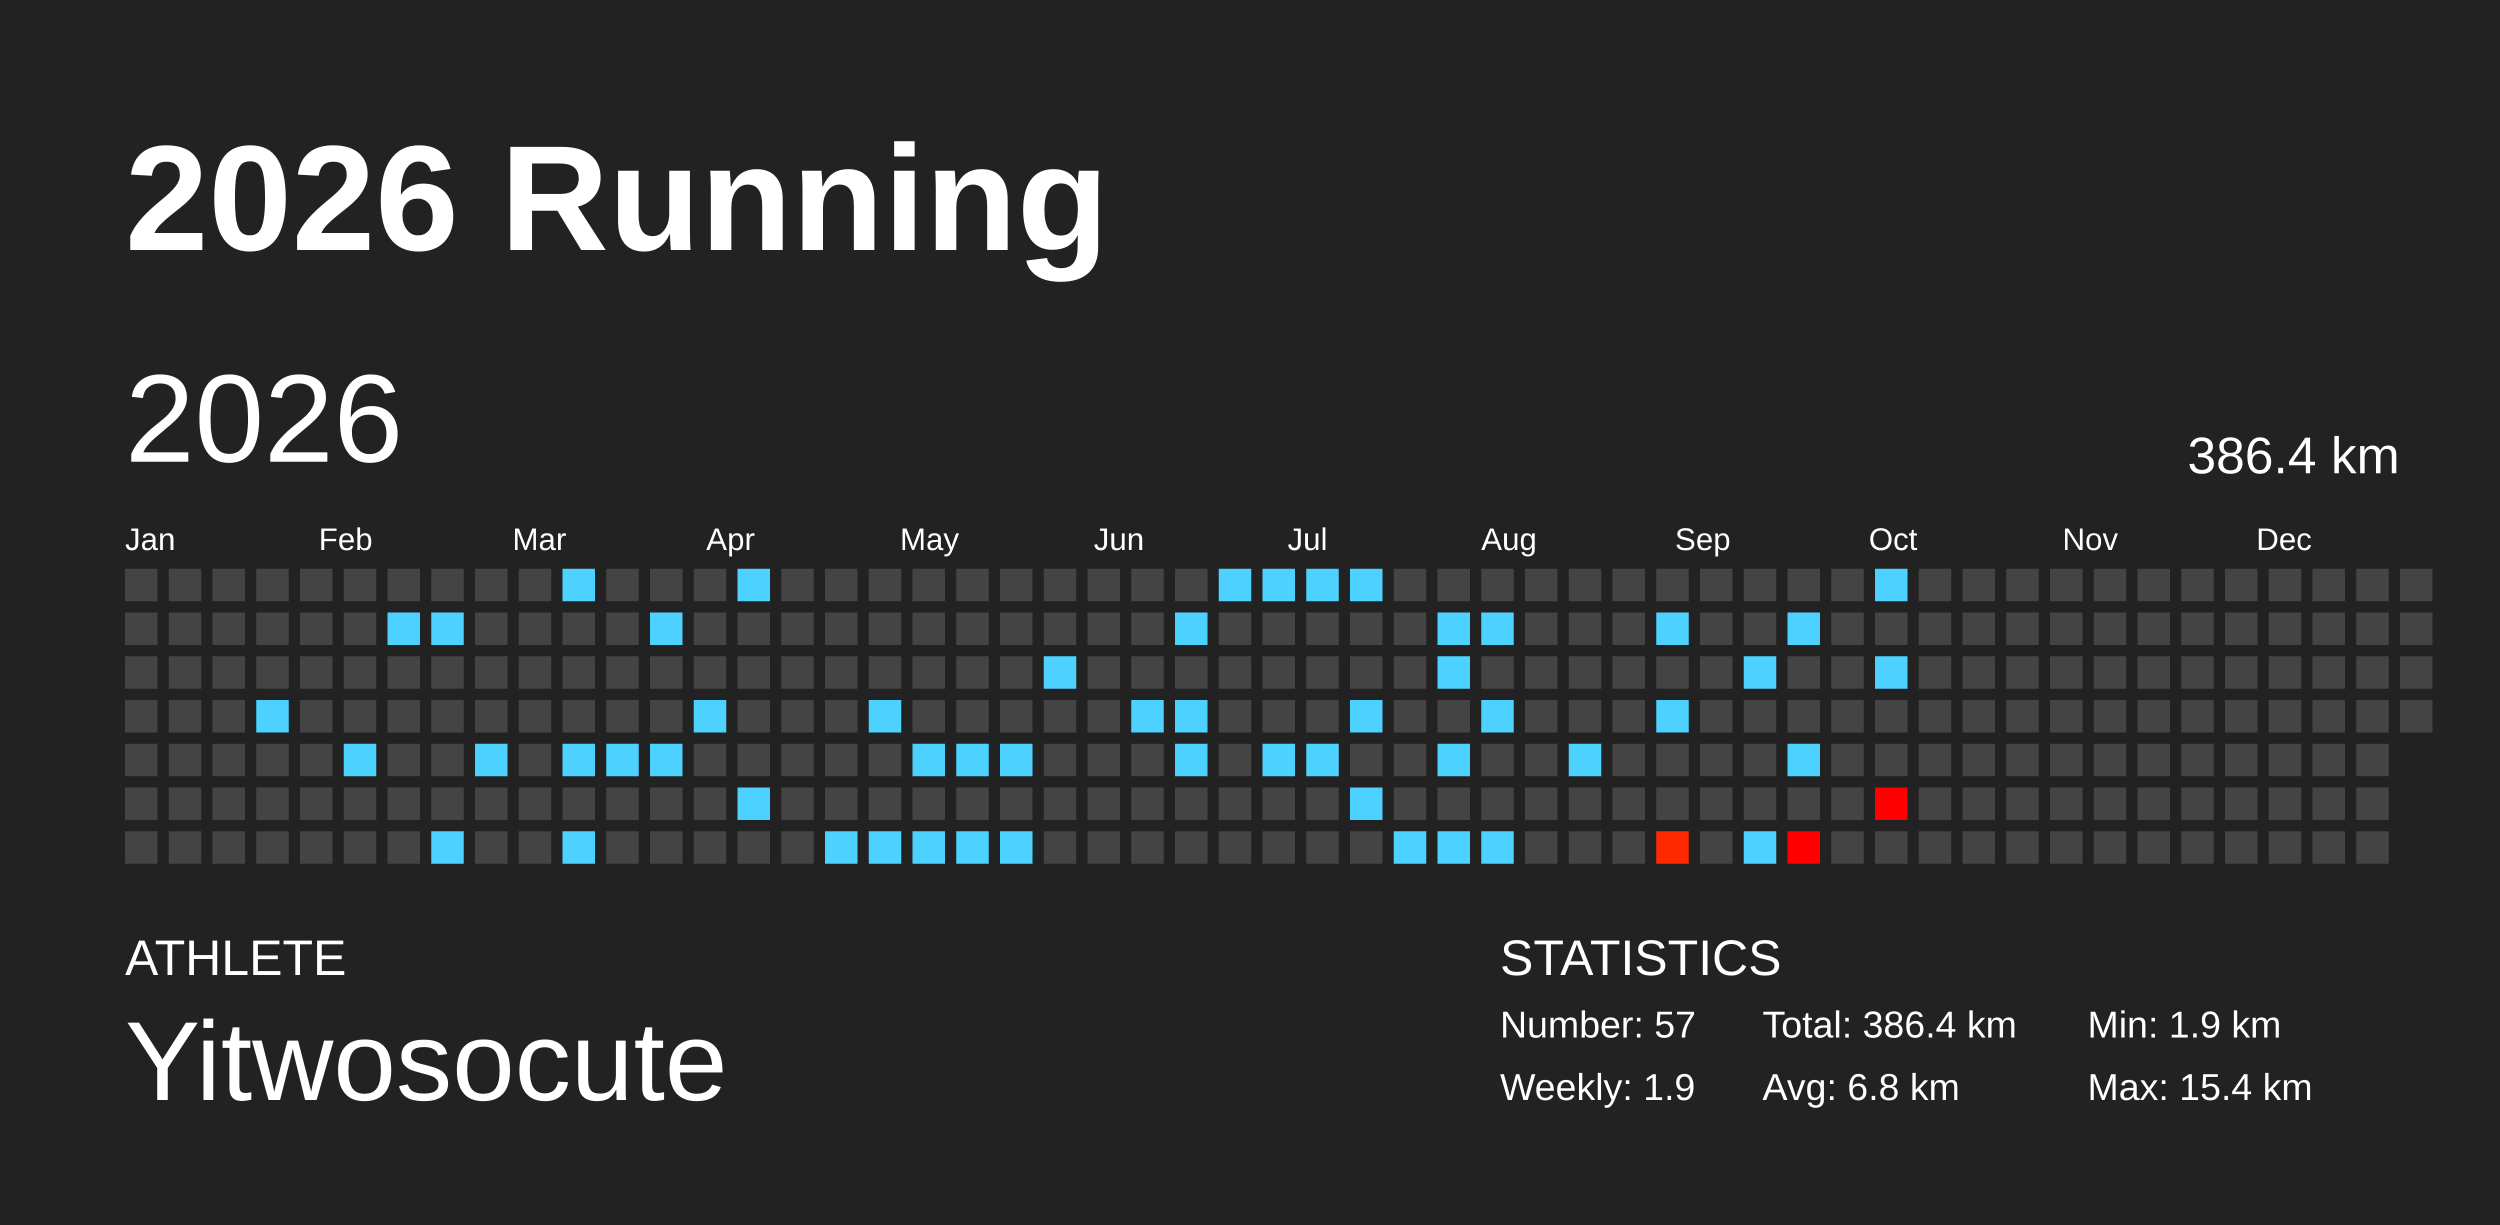
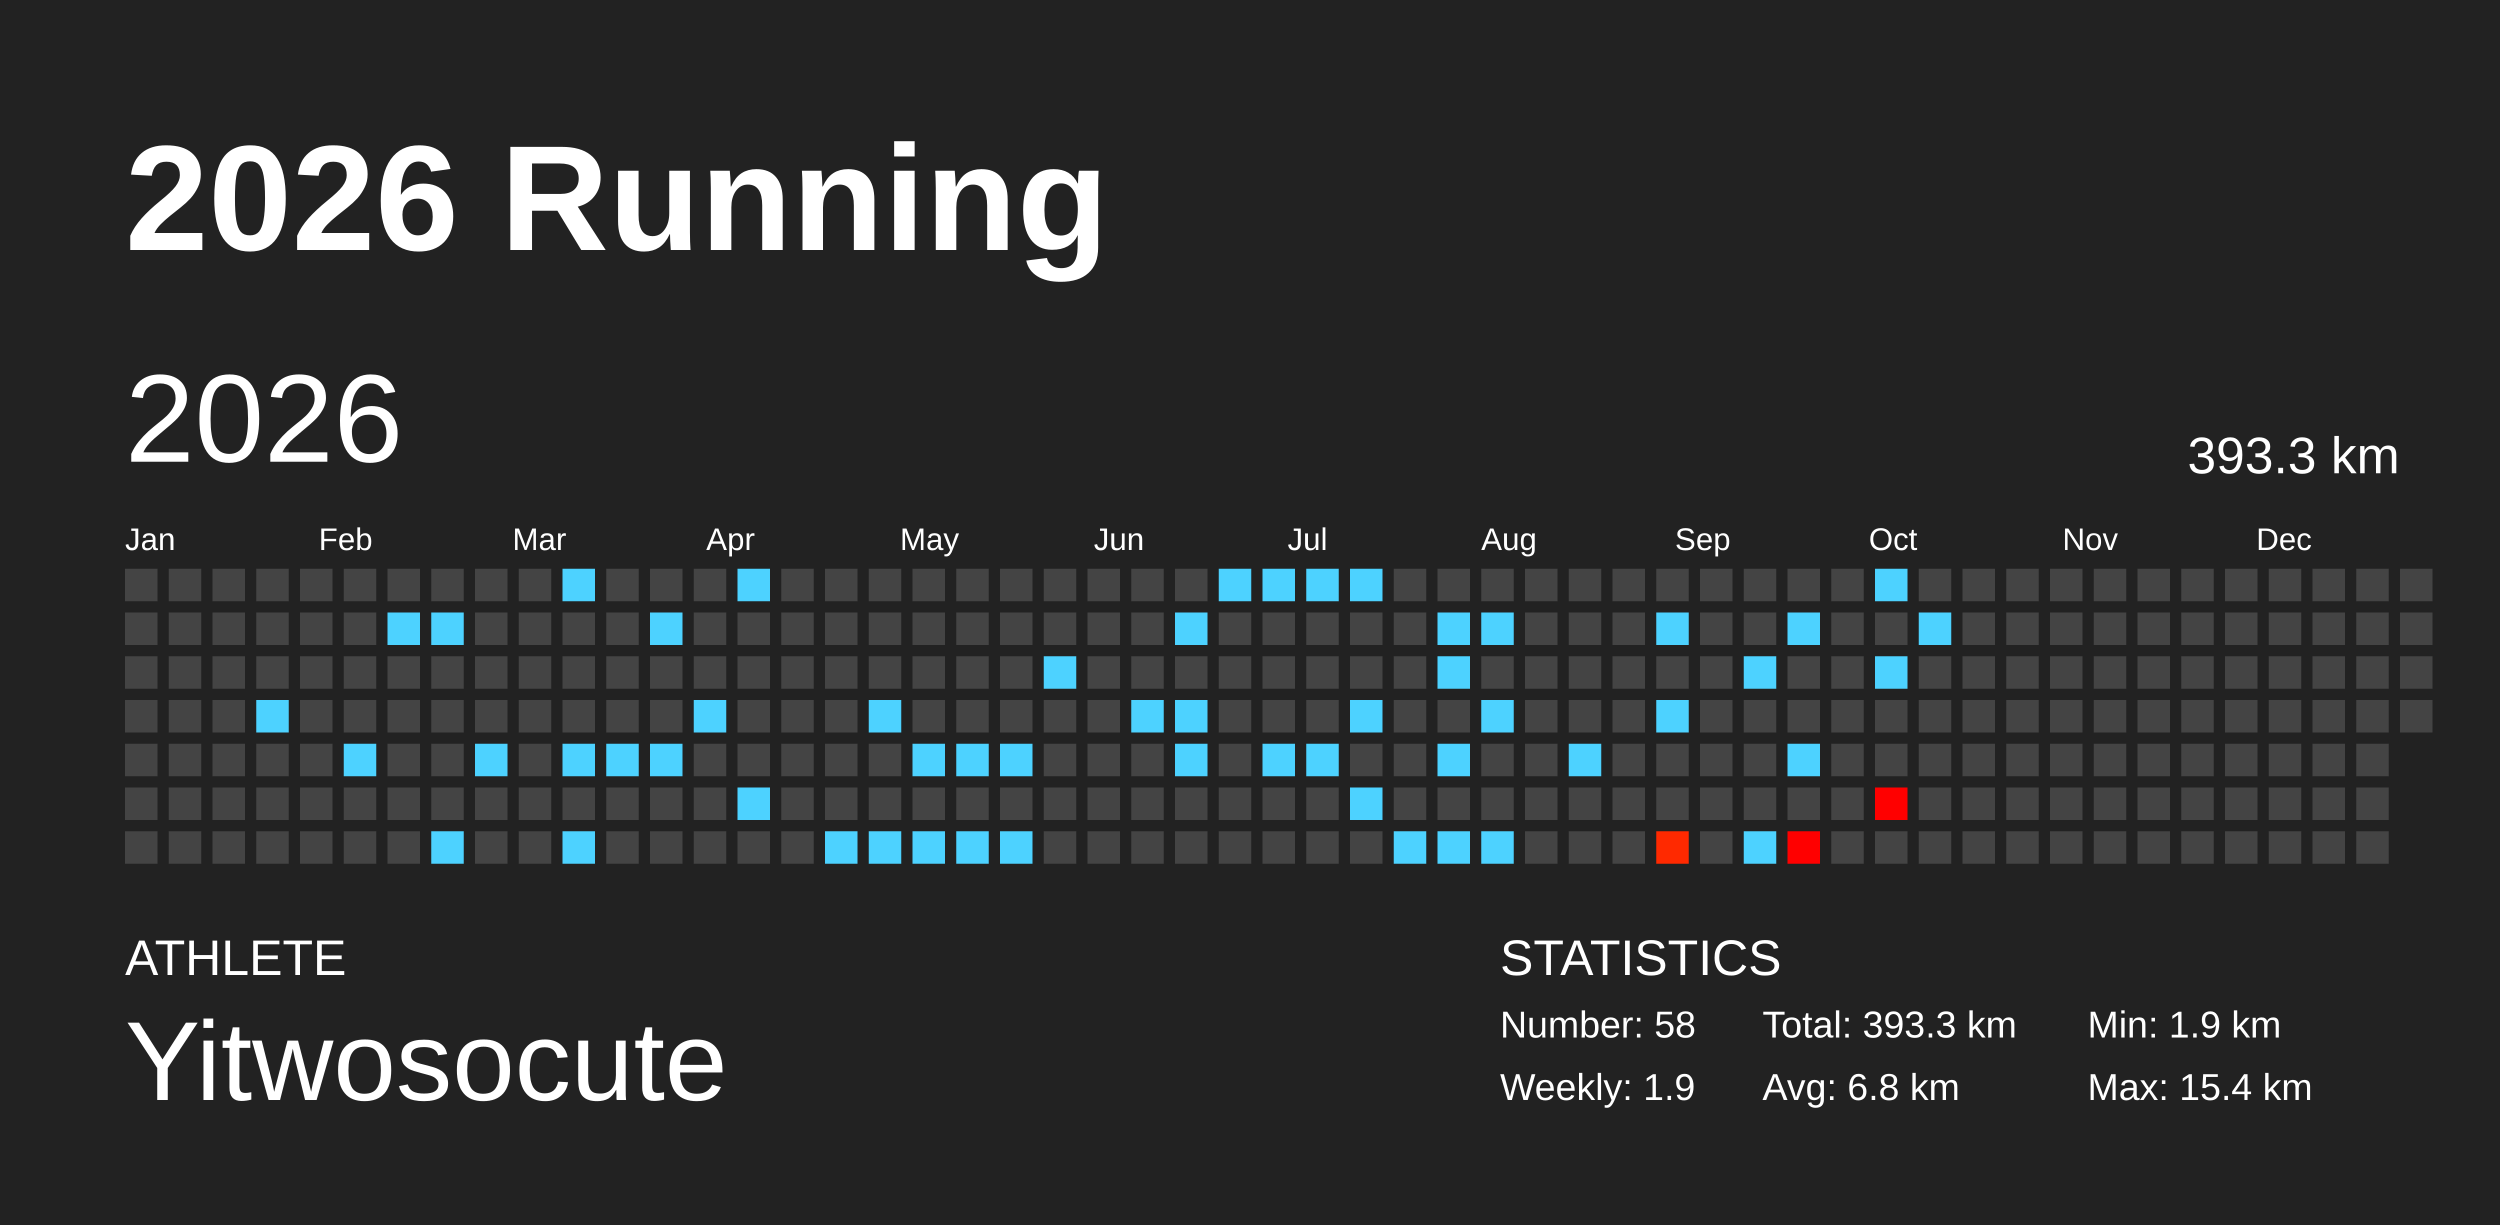
<svg xmlns="http://www.w3.org/2000/svg" baseProfile="full" height="98mm" version="1.1" viewBox="0,0,200,98" width="200mm">
  <defs />
  <rect fill="#222222" height="98" width="200" x="0" y="0" />
  <text fill="#FFFFFF" style="font-size:12px; font-family:Arial; font-weight:bold;" x="10" y="20">2026 Running</text>
  <text fill="#FFFFFF" style="font-size:4px; font-family:Arial" x="10" y="78">ATHLETE</text>
  <text fill="#FFFFFF" style="font-size:9px; font-family:Arial" x="10" y="88">Yitwosocute</text>
  <text fill="#FFFFFF" style="font-size:4px; font-family:Arial" x="120" y="78">STATISTICS</text>
-   <text fill="#FFFFFF" style="font-size:3px; font-family:Arial" x="120" y="83">Number: 57</text>
+   <text fill="#FFFFFF" style="font-size:3px; font-family:Arial" x="120" y="83">Number: 58</text>
  <text fill="#FFFFFF" style="font-size:3px; font-family:Arial" x="120" y="88">Weekly: 1.9</text>
-   <text fill="#FFFFFF" style="font-size:3px; font-family:Arial" x="141" y="83">Total: 386.4 km</text>
+   <text fill="#FFFFFF" style="font-size:3px; font-family:Arial" x="141" y="83">Total: 393.3 km</text>
  <text fill="#FFFFFF" style="font-size:3px; font-family:Arial" x="141" y="88">Avg: 6.8 km</text>
  <text fill="#FFFFFF" style="font-size:3px; font-family:Arial" x="167" y="83">Min: 1.9 km</text>
  <text fill="#FFFFFF" style="font-size:3px; font-family:Arial" x="167" y="88">Max: 15.4 km</text>
  <text dominant-baseline="hanging" fill="#FFFFFF" style="font-size:10.0px; font-family:Arial;" x="10" y="30">2026</text>
-   <text dominant-baseline="hanging" fill="#FFFFFF" style="font-size:4.125px; font-family:Arial;" x="175" y="35">386.4 km</text>
+   <text dominant-baseline="hanging" fill="#FFFFFF" style="font-size:4.125px; font-family:Arial;" x="175" y="35">393.3 km</text>
  <text fill="#FFFFFF" style="font-size:2.5px; font-family:Arial" x="10.0" y="44">Jan</text>
  <text fill="#FFFFFF" style="font-size:2.5px; font-family:Arial" x="25.5" y="44">Feb</text>
  <text fill="#FFFFFF" style="font-size:2.5px; font-family:Arial" x="41.0" y="44">Mar</text>
  <text fill="#FFFFFF" style="font-size:2.5px; font-family:Arial" x="56.5" y="44">Apr</text>
  <text fill="#FFFFFF" style="font-size:2.5px; font-family:Arial" x="72.0" y="44">May</text>
  <text fill="#FFFFFF" style="font-size:2.5px; font-family:Arial" x="87.5" y="44">Jun</text>
  <text fill="#FFFFFF" style="font-size:2.5px; font-family:Arial" x="103.0" y="44">Jul</text>
  <text fill="#FFFFFF" style="font-size:2.5px; font-family:Arial" x="118.5" y="44">Aug</text>
  <text fill="#FFFFFF" style="font-size:2.5px; font-family:Arial" x="134.0" y="44">Sep</text>
  <text fill="#FFFFFF" style="font-size:2.5px; font-family:Arial" x="149.5" y="44">Oct</text>
  <text fill="#FFFFFF" style="font-size:2.5px; font-family:Arial" x="165.0" y="44">Nov</text>
  <text fill="#FFFFFF" style="font-size:2.5px; font-family:Arial" x="180.5" y="44">Dec</text>
  <rect fill="#444444" height="2.6" width="2.6" x="10.0" y="45.5" />
  <rect fill="#444444" height="2.6" width="2.6" x="10.0" y="49.0" />
  <rect fill="#444444" height="2.6" width="2.6" x="10.0" y="52.5" />
  <rect fill="#444444" height="2.6" width="2.6" x="10.0" y="56.0" />
  <rect fill="#444444" height="2.6" width="2.6" x="10.0" y="59.5" />
  <rect fill="#444444" height="2.6" width="2.6" x="10.0" y="63.0" />
  <rect fill="#444444" height="2.6" width="2.6" x="10.0" y="66.5" />
  <rect fill="#444444" height="2.6" width="2.6" x="13.5" y="45.5" />
  <rect fill="#444444" height="2.6" width="2.6" x="13.5" y="49.0" />
  <rect fill="#444444" height="2.6" width="2.6" x="13.5" y="52.5" />
  <rect fill="#444444" height="2.6" width="2.6" x="13.5" y="56.0" />
  <rect fill="#444444" height="2.6" width="2.6" x="13.5" y="59.5" />
  <rect fill="#444444" height="2.6" width="2.6" x="13.5" y="63.0" />
  <rect fill="#444444" height="2.6" width="2.6" x="13.5" y="66.5" />
  <rect fill="#444444" height="2.6" width="2.6" x="17.0" y="45.5" />
  <rect fill="#444444" height="2.6" width="2.6" x="17.0" y="49.0" />
  <rect fill="#444444" height="2.6" width="2.6" x="17.0" y="52.5" />
  <rect fill="#444444" height="2.6" width="2.6" x="17.0" y="56.0" />
  <rect fill="#444444" height="2.6" width="2.6" x="17.0" y="59.5" />
  <rect fill="#444444" height="2.6" width="2.6" x="17.0" y="63.0" />
  <rect fill="#444444" height="2.6" width="2.6" x="17.0" y="66.5" />
  <rect fill="#444444" height="2.6" width="2.6" x="20.5" y="45.5" />
  <rect fill="#444444" height="2.6" width="2.6" x="20.5" y="49.0" />
  <rect fill="#444444" height="2.6" width="2.6" x="20.5" y="52.5" />
  <rect fill="#4dd2ff" height="2.6" width="2.6" x="20.5" y="56.0" />
  <rect fill="#444444" height="2.6" width="2.6" x="20.5" y="59.5" />
  <rect fill="#444444" height="2.6" width="2.6" x="20.5" y="63.0" />
  <rect fill="#444444" height="2.6" width="2.6" x="20.5" y="66.5" />
  <rect fill="#444444" height="2.6" width="2.6" x="24.0" y="45.5" />
  <rect fill="#444444" height="2.6" width="2.6" x="24.0" y="49.0" />
  <rect fill="#444444" height="2.6" width="2.6" x="24.0" y="52.5" />
  <rect fill="#444444" height="2.6" width="2.6" x="24.0" y="56.0" />
  <rect fill="#444444" height="2.6" width="2.6" x="24.0" y="59.5" />
  <rect fill="#444444" height="2.6" width="2.6" x="24.0" y="63.0" />
  <rect fill="#444444" height="2.6" width="2.6" x="24.0" y="66.5" />
  <rect fill="#444444" height="2.6" width="2.6" x="27.5" y="45.5" />
  <rect fill="#444444" height="2.6" width="2.6" x="27.5" y="49.0" />
  <rect fill="#444444" height="2.6" width="2.6" x="27.5" y="52.5" />
  <rect fill="#444444" height="2.6" width="2.6" x="27.5" y="56.0" />
  <rect fill="#4dd2ff" height="2.6" width="2.6" x="27.5" y="59.5" />
  <rect fill="#444444" height="2.6" width="2.6" x="27.5" y="63.0" />
  <rect fill="#444444" height="2.6" width="2.6" x="27.5" y="66.5" />
  <rect fill="#444444" height="2.6" width="2.6" x="31.0" y="45.5" />
  <rect fill="#4dd2ff" height="2.6" width="2.6" x="31.0" y="49.0" />
  <rect fill="#444444" height="2.6" width="2.6" x="31.0" y="52.5" />
  <rect fill="#444444" height="2.6" width="2.6" x="31.0" y="56.0" />
  <rect fill="#444444" height="2.6" width="2.6" x="31.0" y="59.5" />
  <rect fill="#444444" height="2.6" width="2.6" x="31.0" y="63.0" />
  <rect fill="#444444" height="2.6" width="2.6" x="31.0" y="66.5" />
  <rect fill="#444444" height="2.6" width="2.6" x="34.5" y="45.5" />
  <rect fill="#4dd2ff" height="2.6" width="2.6" x="34.5" y="49.0" />
  <rect fill="#444444" height="2.6" width="2.6" x="34.5" y="52.5" />
  <rect fill="#444444" height="2.6" width="2.6" x="34.5" y="56.0" />
  <rect fill="#444444" height="2.6" width="2.6" x="34.5" y="59.5" />
  <rect fill="#444444" height="2.6" width="2.6" x="34.5" y="63.0" />
  <rect fill="#4dd2ff" height="2.6" width="2.6" x="34.5" y="66.5" />
  <rect fill="#444444" height="2.6" width="2.6" x="38.0" y="45.5" />
  <rect fill="#444444" height="2.6" width="2.6" x="38.0" y="49.0" />
  <rect fill="#444444" height="2.6" width="2.6" x="38.0" y="52.5" />
  <rect fill="#444444" height="2.6" width="2.6" x="38.0" y="56.0" />
  <rect fill="#4dd2ff" height="2.6" width="2.6" x="38.0" y="59.5" />
  <rect fill="#444444" height="2.6" width="2.6" x="38.0" y="63.0" />
  <rect fill="#444444" height="2.6" width="2.6" x="38.0" y="66.5" />
  <rect fill="#444444" height="2.6" width="2.6" x="41.5" y="45.5" />
  <rect fill="#444444" height="2.6" width="2.6" x="41.5" y="49.0" />
  <rect fill="#444444" height="2.6" width="2.6" x="41.5" y="52.5" />
  <rect fill="#444444" height="2.6" width="2.6" x="41.5" y="56.0" />
  <rect fill="#444444" height="2.6" width="2.6" x="41.5" y="59.5" />
  <rect fill="#444444" height="2.6" width="2.6" x="41.5" y="63.0" />
  <rect fill="#444444" height="2.6" width="2.6" x="41.5" y="66.5" />
  <rect fill="#4dd2ff" height="2.6" width="2.6" x="45.0" y="45.5" />
  <rect fill="#444444" height="2.6" width="2.6" x="45.0" y="49.0" />
  <rect fill="#444444" height="2.6" width="2.6" x="45.0" y="52.5" />
  <rect fill="#444444" height="2.6" width="2.6" x="45.0" y="56.0" />
  <rect fill="#4dd2ff" height="2.6" width="2.6" x="45.0" y="59.5" />
  <rect fill="#444444" height="2.6" width="2.6" x="45.0" y="63.0" />
  <rect fill="#4dd2ff" height="2.6" width="2.6" x="45.0" y="66.5" />
  <rect fill="#444444" height="2.6" width="2.6" x="48.5" y="45.5" />
  <rect fill="#444444" height="2.6" width="2.6" x="48.5" y="49.0" />
  <rect fill="#444444" height="2.6" width="2.6" x="48.5" y="52.5" />
  <rect fill="#444444" height="2.6" width="2.6" x="48.5" y="56.0" />
  <rect fill="#4dd2ff" height="2.6" width="2.6" x="48.5" y="59.5" />
  <rect fill="#444444" height="2.6" width="2.6" x="48.5" y="63.0" />
  <rect fill="#444444" height="2.6" width="2.6" x="48.5" y="66.5" />
  <rect fill="#444444" height="2.6" width="2.6" x="52.0" y="45.5" />
  <rect fill="#4dd2ff" height="2.6" width="2.6" x="52.0" y="49.0" />
  <rect fill="#444444" height="2.6" width="2.6" x="52.0" y="52.5" />
  <rect fill="#444444" height="2.6" width="2.6" x="52.0" y="56.0" />
  <rect fill="#4dd2ff" height="2.6" width="2.6" x="52.0" y="59.5" />
  <rect fill="#444444" height="2.6" width="2.6" x="52.0" y="63.0" />
  <rect fill="#444444" height="2.6" width="2.6" x="52.0" y="66.5" />
  <rect fill="#444444" height="2.6" width="2.6" x="55.5" y="45.5" />
  <rect fill="#444444" height="2.6" width="2.6" x="55.5" y="49.0" />
  <rect fill="#444444" height="2.6" width="2.6" x="55.5" y="52.5" />
  <rect fill="#4dd2ff" height="2.6" width="2.6" x="55.5" y="56.0" />
  <rect fill="#444444" height="2.6" width="2.6" x="55.5" y="59.5" />
  <rect fill="#444444" height="2.6" width="2.6" x="55.5" y="63.0" />
  <rect fill="#444444" height="2.6" width="2.6" x="55.5" y="66.5" />
  <rect fill="#4dd2ff" height="2.6" width="2.6" x="59.0" y="45.5" />
  <rect fill="#444444" height="2.6" width="2.6" x="59.0" y="49.0" />
  <rect fill="#444444" height="2.6" width="2.6" x="59.0" y="52.5" />
  <rect fill="#444444" height="2.6" width="2.6" x="59.0" y="56.0" />
  <rect fill="#444444" height="2.6" width="2.6" x="59.0" y="59.5" />
  <rect fill="#4dd2ff" height="2.6" width="2.6" x="59.0" y="63.0" />
  <rect fill="#444444" height="2.6" width="2.6" x="59.0" y="66.5" />
  <rect fill="#444444" height="2.6" width="2.6" x="62.5" y="45.5" />
  <rect fill="#444444" height="2.6" width="2.6" x="62.5" y="49.0" />
  <rect fill="#444444" height="2.6" width="2.6" x="62.5" y="52.5" />
  <rect fill="#444444" height="2.6" width="2.6" x="62.5" y="56.0" />
  <rect fill="#444444" height="2.6" width="2.6" x="62.5" y="59.5" />
  <rect fill="#444444" height="2.6" width="2.6" x="62.5" y="63.0" />
  <rect fill="#444444" height="2.6" width="2.6" x="62.5" y="66.5" />
  <rect fill="#444444" height="2.6" width="2.6" x="66.0" y="45.5" />
  <rect fill="#444444" height="2.6" width="2.6" x="66.0" y="49.0" />
  <rect fill="#444444" height="2.6" width="2.6" x="66.0" y="52.5" />
  <rect fill="#444444" height="2.6" width="2.6" x="66.0" y="56.0" />
  <rect fill="#444444" height="2.6" width="2.6" x="66.0" y="59.5" />
  <rect fill="#444444" height="2.6" width="2.6" x="66.0" y="63.0" />
  <rect fill="#4dd2ff" height="2.6" width="2.6" x="66.0" y="66.5" />
  <rect fill="#444444" height="2.6" width="2.6" x="69.5" y="45.5" />
  <rect fill="#444444" height="2.6" width="2.6" x="69.5" y="49.0" />
  <rect fill="#444444" height="2.6" width="2.6" x="69.5" y="52.5" />
  <rect fill="#4dd2ff" height="2.6" width="2.6" x="69.5" y="56.0" />
  <rect fill="#444444" height="2.6" width="2.6" x="69.5" y="59.5" />
  <rect fill="#444444" height="2.6" width="2.6" x="69.5" y="63.0" />
  <rect fill="#4dd2ff" height="2.6" width="2.6" x="69.5" y="66.5" />
  <rect fill="#444444" height="2.6" width="2.6" x="73.0" y="45.5" />
  <rect fill="#444444" height="2.6" width="2.6" x="73.0" y="49.0" />
  <rect fill="#444444" height="2.6" width="2.6" x="73.0" y="52.5" />
  <rect fill="#444444" height="2.6" width="2.6" x="73.0" y="56.0" />
  <rect fill="#4dd2ff" height="2.6" width="2.6" x="73.0" y="59.5" />
  <rect fill="#444444" height="2.6" width="2.6" x="73.0" y="63.0" />
  <rect fill="#4dd2ff" height="2.6" width="2.6" x="73.0" y="66.5" />
  <rect fill="#444444" height="2.6" width="2.6" x="76.5" y="45.5" />
  <rect fill="#444444" height="2.6" width="2.6" x="76.5" y="49.0" />
  <rect fill="#444444" height="2.6" width="2.6" x="76.5" y="52.5" />
  <rect fill="#444444" height="2.6" width="2.6" x="76.5" y="56.0" />
  <rect fill="#4dd2ff" height="2.6" width="2.6" x="76.5" y="59.5" />
  <rect fill="#444444" height="2.6" width="2.6" x="76.5" y="63.0" />
  <rect fill="#4dd2ff" height="2.6" width="2.6" x="76.5" y="66.5" />
  <rect fill="#444444" height="2.6" width="2.6" x="80.0" y="45.5" />
  <rect fill="#444444" height="2.6" width="2.6" x="80.0" y="49.0" />
  <rect fill="#444444" height="2.6" width="2.6" x="80.0" y="52.5" />
  <rect fill="#444444" height="2.6" width="2.6" x="80.0" y="56.0" />
  <rect fill="#4dd2ff" height="2.6" width="2.6" x="80.0" y="59.5" />
  <rect fill="#444444" height="2.6" width="2.6" x="80.0" y="63.0" />
  <rect fill="#4dd2ff" height="2.6" width="2.6" x="80.0" y="66.5" />
  <rect fill="#444444" height="2.6" width="2.6" x="83.5" y="45.5" />
  <rect fill="#444444" height="2.6" width="2.6" x="83.5" y="49.0" />
  <rect fill="#4dd2ff" height="2.6" width="2.6" x="83.5" y="52.5" />
  <rect fill="#444444" height="2.6" width="2.6" x="83.5" y="56.0" />
  <rect fill="#444444" height="2.6" width="2.6" x="83.5" y="59.5" />
  <rect fill="#444444" height="2.6" width="2.6" x="83.5" y="63.0" />
  <rect fill="#444444" height="2.6" width="2.6" x="83.5" y="66.5" />
  <rect fill="#444444" height="2.6" width="2.6" x="87.0" y="45.5" />
  <rect fill="#444444" height="2.6" width="2.6" x="87.0" y="49.0" />
  <rect fill="#444444" height="2.6" width="2.6" x="87.0" y="52.5" />
  <rect fill="#444444" height="2.6" width="2.6" x="87.0" y="56.0" />
  <rect fill="#444444" height="2.6" width="2.6" x="87.0" y="59.5" />
  <rect fill="#444444" height="2.6" width="2.6" x="87.0" y="63.0" />
  <rect fill="#444444" height="2.6" width="2.6" x="87.0" y="66.5" />
  <rect fill="#444444" height="2.6" width="2.6" x="90.5" y="45.5" />
  <rect fill="#444444" height="2.6" width="2.6" x="90.5" y="49.0" />
  <rect fill="#444444" height="2.6" width="2.6" x="90.5" y="52.5" />
  <rect fill="#4dd2ff" height="2.6" width="2.6" x="90.5" y="56.0" />
  <rect fill="#444444" height="2.6" width="2.6" x="90.5" y="59.5" />
  <rect fill="#444444" height="2.6" width="2.6" x="90.5" y="63.0" />
  <rect fill="#444444" height="2.6" width="2.6" x="90.5" y="66.5" />
  <rect fill="#444444" height="2.6" width="2.6" x="94.0" y="45.5" />
  <rect fill="#4dd2ff" height="2.6" width="2.6" x="94.0" y="49.0" />
  <rect fill="#444444" height="2.6" width="2.6" x="94.0" y="52.5" />
  <rect fill="#4dd2ff" height="2.6" width="2.6" x="94.0" y="56.0" />
  <rect fill="#4dd2ff" height="2.6" width="2.6" x="94.0" y="59.5" />
  <rect fill="#444444" height="2.6" width="2.6" x="94.0" y="63.0" />
  <rect fill="#444444" height="2.6" width="2.6" x="94.0" y="66.5" />
  <rect fill="#4dd2ff" height="2.6" width="2.6" x="97.5" y="45.5" />
  <rect fill="#444444" height="2.6" width="2.6" x="97.5" y="49.0" />
  <rect fill="#444444" height="2.6" width="2.6" x="97.5" y="52.5" />
  <rect fill="#444444" height="2.6" width="2.6" x="97.5" y="56.0" />
  <rect fill="#444444" height="2.6" width="2.6" x="97.5" y="59.5" />
  <rect fill="#444444" height="2.6" width="2.6" x="97.5" y="63.0" />
  <rect fill="#444444" height="2.6" width="2.6" x="97.5" y="66.5" />
  <rect fill="#4dd2ff" height="2.6" width="2.6" x="101.0" y="45.5" />
  <rect fill="#444444" height="2.6" width="2.6" x="101.0" y="49.0" />
  <rect fill="#444444" height="2.6" width="2.6" x="101.0" y="52.5" />
  <rect fill="#444444" height="2.6" width="2.6" x="101.0" y="56.0" />
  <rect fill="#4dd2ff" height="2.6" width="2.6" x="101.0" y="59.5" />
  <rect fill="#444444" height="2.6" width="2.6" x="101.0" y="63.0" />
  <rect fill="#444444" height="2.6" width="2.6" x="101.0" y="66.5" />
  <rect fill="#4dd2ff" height="2.6" width="2.6" x="104.5" y="45.5" />
  <rect fill="#444444" height="2.6" width="2.6" x="104.5" y="49.0" />
  <rect fill="#444444" height="2.6" width="2.6" x="104.5" y="52.5" />
  <rect fill="#444444" height="2.6" width="2.6" x="104.5" y="56.0" />
  <rect fill="#4dd2ff" height="2.6" width="2.6" x="104.5" y="59.5" />
  <rect fill="#444444" height="2.6" width="2.6" x="104.5" y="63.0" />
  <rect fill="#444444" height="2.6" width="2.6" x="104.5" y="66.5" />
  <rect fill="#4dd2ff" height="2.6" width="2.6" x="108.0" y="45.5" />
  <rect fill="#444444" height="2.6" width="2.6" x="108.0" y="49.0" />
  <rect fill="#444444" height="2.6" width="2.6" x="108.0" y="52.5" />
  <rect fill="#4dd2ff" height="2.6" width="2.6" x="108.0" y="56.0" />
  <rect fill="#444444" height="2.6" width="2.6" x="108.0" y="59.5" />
  <rect fill="#4dd2ff" height="2.6" width="2.6" x="108.0" y="63.0" />
  <rect fill="#444444" height="2.6" width="2.6" x="108.0" y="66.5" />
  <rect fill="#444444" height="2.6" width="2.6" x="111.5" y="45.5" />
  <rect fill="#444444" height="2.6" width="2.6" x="111.5" y="49.0" />
  <rect fill="#444444" height="2.6" width="2.6" x="111.5" y="52.5" />
  <rect fill="#444444" height="2.6" width="2.6" x="111.5" y="56.0" />
  <rect fill="#444444" height="2.6" width="2.6" x="111.5" y="59.5" />
  <rect fill="#444444" height="2.6" width="2.6" x="111.5" y="63.0" />
  <rect fill="#4dd2ff" height="2.6" width="2.6" x="111.5" y="66.5" />
  <rect fill="#444444" height="2.6" width="2.6" x="115.0" y="45.5" />
  <rect fill="#4dd2ff" height="2.6" width="2.6" x="115.0" y="49.0" />
  <rect fill="#4dd2ff" height="2.6" width="2.6" x="115.0" y="52.5" />
  <rect fill="#444444" height="2.6" width="2.6" x="115.0" y="56.0" />
  <rect fill="#4dd2ff" height="2.6" width="2.6" x="115.0" y="59.5" />
  <rect fill="#444444" height="2.6" width="2.6" x="115.0" y="63.0" />
  <rect fill="#4dd2ff" height="2.6" width="2.6" x="115.0" y="66.5" />
  <rect fill="#444444" height="2.6" width="2.6" x="118.5" y="45.5" />
  <rect fill="#4dd2ff" height="2.6" width="2.6" x="118.5" y="49.0" />
  <rect fill="#444444" height="2.6" width="2.6" x="118.5" y="52.5" />
  <rect fill="#4dd2ff" height="2.6" width="2.6" x="118.5" y="56.0" />
  <rect fill="#444444" height="2.6" width="2.6" x="118.5" y="59.5" />
  <rect fill="#444444" height="2.6" width="2.6" x="118.5" y="63.0" />
  <rect fill="#4dd2ff" height="2.6" width="2.6" x="118.5" y="66.5" />
  <rect fill="#444444" height="2.6" width="2.6" x="122.0" y="45.5" />
  <rect fill="#444444" height="2.6" width="2.6" x="122.0" y="49.0" />
  <rect fill="#444444" height="2.6" width="2.6" x="122.0" y="52.5" />
  <rect fill="#444444" height="2.6" width="2.6" x="122.0" y="56.0" />
  <rect fill="#444444" height="2.6" width="2.6" x="122.0" y="59.5" />
  <rect fill="#444444" height="2.6" width="2.6" x="122.0" y="63.0" />
  <rect fill="#444444" height="2.6" width="2.6" x="122.0" y="66.5" />
  <rect fill="#444444" height="2.6" width="2.6" x="125.5" y="45.5" />
  <rect fill="#444444" height="2.6" width="2.6" x="125.5" y="49.0" />
  <rect fill="#444444" height="2.6" width="2.6" x="125.5" y="52.5" />
  <rect fill="#444444" height="2.6" width="2.6" x="125.5" y="56.0" />
  <rect fill="#4dd2ff" height="2.6" width="2.6" x="125.5" y="59.5" />
  <rect fill="#444444" height="2.6" width="2.6" x="125.5" y="63.0" />
  <rect fill="#444444" height="2.6" width="2.6" x="125.5" y="66.5" />
  <rect fill="#444444" height="2.6" width="2.6" x="129.0" y="45.5" />
  <rect fill="#444444" height="2.6" width="2.6" x="129.0" y="49.0" />
  <rect fill="#444444" height="2.6" width="2.6" x="129.0" y="52.5" />
  <rect fill="#444444" height="2.6" width="2.6" x="129.0" y="56.0" />
  <rect fill="#444444" height="2.6" width="2.6" x="129.0" y="59.5" />
  <rect fill="#444444" height="2.6" width="2.6" x="129.0" y="63.0" />
  <rect fill="#444444" height="2.6" width="2.6" x="129.0" y="66.5" />
  <rect fill="#444444" height="2.6" width="2.6" x="132.5" y="45.5" />
  <rect fill="#4dd2ff" height="2.6" width="2.6" x="132.5" y="49.0" />
  <rect fill="#444444" height="2.6" width="2.6" x="132.5" y="52.5" />
  <rect fill="#4dd2ff" height="2.6" width="2.6" x="132.5" y="56.0" />
  <rect fill="#444444" height="2.6" width="2.6" x="132.5" y="59.5" />
  <rect fill="#444444" height="2.6" width="2.6" x="132.5" y="63.0" />
  <rect fill="#ff2900" height="2.6" width="2.6" x="132.5" y="66.5" />
  <rect fill="#444444" height="2.6" width="2.6" x="136.0" y="45.5" />
  <rect fill="#444444" height="2.6" width="2.6" x="136.0" y="49.0" />
  <rect fill="#444444" height="2.6" width="2.6" x="136.0" y="52.5" />
  <rect fill="#444444" height="2.6" width="2.6" x="136.0" y="56.0" />
  <rect fill="#444444" height="2.6" width="2.6" x="136.0" y="59.5" />
  <rect fill="#444444" height="2.6" width="2.6" x="136.0" y="63.0" />
  <rect fill="#444444" height="2.6" width="2.6" x="136.0" y="66.5" />
  <rect fill="#444444" height="2.6" width="2.6" x="139.5" y="45.5" />
  <rect fill="#444444" height="2.6" width="2.6" x="139.5" y="49.0" />
  <rect fill="#4dd2ff" height="2.6" width="2.6" x="139.5" y="52.5" />
  <rect fill="#444444" height="2.6" width="2.6" x="139.5" y="56.0" />
  <rect fill="#444444" height="2.6" width="2.6" x="139.5" y="59.5" />
  <rect fill="#444444" height="2.6" width="2.6" x="139.5" y="63.0" />
  <rect fill="#4dd2ff" height="2.6" width="2.6" x="139.5" y="66.5" />
  <rect fill="#444444" height="2.6" width="2.6" x="143.0" y="45.5" />
  <rect fill="#4dd2ff" height="2.6" width="2.6" x="143.0" y="49.0" />
  <rect fill="#444444" height="2.6" width="2.6" x="143.0" y="52.5" />
  <rect fill="#444444" height="2.6" width="2.6" x="143.0" y="56.0" />
  <rect fill="#4dd2ff" height="2.6" width="2.6" x="143.0" y="59.5" />
  <rect fill="#444444" height="2.6" width="2.6" x="143.0" y="63.0" />
  <rect fill="#ff0000" height="2.6" width="2.6" x="143.0" y="66.5" />
  <rect fill="#444444" height="2.6" width="2.6" x="146.5" y="45.5" />
  <rect fill="#444444" height="2.6" width="2.6" x="146.5" y="49.0" />
  <rect fill="#444444" height="2.6" width="2.6" x="146.5" y="52.5" />
  <rect fill="#444444" height="2.6" width="2.6" x="146.5" y="56.0" />
  <rect fill="#444444" height="2.6" width="2.6" x="146.5" y="59.5" />
  <rect fill="#444444" height="2.6" width="2.6" x="146.5" y="63.0" />
  <rect fill="#444444" height="2.6" width="2.6" x="146.5" y="66.5" />
  <rect fill="#4dd2ff" height="2.6" width="2.6" x="150.0" y="45.5" />
  <rect fill="#444444" height="2.6" width="2.6" x="150.0" y="49.0" />
  <rect fill="#4dd2ff" height="2.6" width="2.6" x="150.0" y="52.5" />
  <rect fill="#444444" height="2.6" width="2.6" x="150.0" y="56.0" />
  <rect fill="#444444" height="2.6" width="2.6" x="150.0" y="59.5" />
  <rect fill="#ff0000" height="2.6" width="2.6" x="150.0" y="63.0" />
  <rect fill="#444444" height="2.6" width="2.6" x="150.0" y="66.5" />
  <rect fill="#444444" height="2.6" width="2.6" x="153.5" y="45.5" />
-   <rect fill="#444444" height="2.6" width="2.6" x="153.5" y="49.0" />
+   <rect fill="#4dd2ff" height="2.6" width="2.6" x="153.5" y="49.0" />
  <rect fill="#444444" height="2.6" width="2.6" x="153.5" y="52.5" />
  <rect fill="#444444" height="2.6" width="2.6" x="153.5" y="56.0" />
  <rect fill="#444444" height="2.6" width="2.6" x="153.5" y="59.5" />
  <rect fill="#444444" height="2.6" width="2.6" x="153.5" y="63.0" />
  <rect fill="#444444" height="2.6" width="2.6" x="153.5" y="66.5" />
  <rect fill="#444444" height="2.6" width="2.6" x="157.0" y="45.5" />
  <rect fill="#444444" height="2.6" width="2.6" x="157.0" y="49.0" />
  <rect fill="#444444" height="2.6" width="2.6" x="157.0" y="52.5" />
  <rect fill="#444444" height="2.6" width="2.6" x="157.0" y="56.0" />
  <rect fill="#444444" height="2.6" width="2.6" x="157.0" y="59.5" />
  <rect fill="#444444" height="2.6" width="2.6" x="157.0" y="63.0" />
  <rect fill="#444444" height="2.6" width="2.6" x="157.0" y="66.5" />
  <rect fill="#444444" height="2.6" width="2.6" x="160.5" y="45.5" />
  <rect fill="#444444" height="2.6" width="2.6" x="160.5" y="49.0" />
  <rect fill="#444444" height="2.6" width="2.6" x="160.5" y="52.5" />
  <rect fill="#444444" height="2.6" width="2.6" x="160.5" y="56.0" />
  <rect fill="#444444" height="2.6" width="2.6" x="160.5" y="59.5" />
  <rect fill="#444444" height="2.6" width="2.6" x="160.5" y="63.0" />
  <rect fill="#444444" height="2.6" width="2.6" x="160.5" y="66.5" />
  <rect fill="#444444" height="2.6" width="2.6" x="164.0" y="45.5" />
  <rect fill="#444444" height="2.6" width="2.6" x="164.0" y="49.0" />
  <rect fill="#444444" height="2.6" width="2.6" x="164.0" y="52.5" />
  <rect fill="#444444" height="2.6" width="2.6" x="164.0" y="56.0" />
  <rect fill="#444444" height="2.6" width="2.6" x="164.0" y="59.5" />
  <rect fill="#444444" height="2.6" width="2.6" x="164.0" y="63.0" />
  <rect fill="#444444" height="2.6" width="2.6" x="164.0" y="66.5" />
  <rect fill="#444444" height="2.6" width="2.6" x="167.5" y="45.5" />
  <rect fill="#444444" height="2.6" width="2.6" x="167.5" y="49.0" />
  <rect fill="#444444" height="2.6" width="2.6" x="167.5" y="52.5" />
  <rect fill="#444444" height="2.6" width="2.6" x="167.5" y="56.0" />
  <rect fill="#444444" height="2.6" width="2.6" x="167.5" y="59.5" />
  <rect fill="#444444" height="2.6" width="2.6" x="167.5" y="63.0" />
  <rect fill="#444444" height="2.6" width="2.6" x="167.5" y="66.5" />
  <rect fill="#444444" height="2.6" width="2.6" x="171.0" y="45.5" />
  <rect fill="#444444" height="2.6" width="2.6" x="171.0" y="49.0" />
  <rect fill="#444444" height="2.6" width="2.6" x="171.0" y="52.5" />
  <rect fill="#444444" height="2.6" width="2.6" x="171.0" y="56.0" />
  <rect fill="#444444" height="2.6" width="2.6" x="171.0" y="59.5" />
  <rect fill="#444444" height="2.6" width="2.6" x="171.0" y="63.0" />
  <rect fill="#444444" height="2.6" width="2.6" x="171.0" y="66.5" />
  <rect fill="#444444" height="2.6" width="2.6" x="174.5" y="45.5" />
  <rect fill="#444444" height="2.6" width="2.6" x="174.5" y="49.0" />
  <rect fill="#444444" height="2.6" width="2.6" x="174.5" y="52.5" />
  <rect fill="#444444" height="2.6" width="2.6" x="174.5" y="56.0" />
  <rect fill="#444444" height="2.6" width="2.6" x="174.5" y="59.5" />
  <rect fill="#444444" height="2.6" width="2.6" x="174.5" y="63.0" />
  <rect fill="#444444" height="2.6" width="2.6" x="174.5" y="66.5" />
  <rect fill="#444444" height="2.6" width="2.6" x="178.0" y="45.5" />
  <rect fill="#444444" height="2.6" width="2.6" x="178.0" y="49.0" />
  <rect fill="#444444" height="2.6" width="2.6" x="178.0" y="52.5" />
  <rect fill="#444444" height="2.6" width="2.6" x="178.0" y="56.0" />
  <rect fill="#444444" height="2.6" width="2.6" x="178.0" y="59.5" />
  <rect fill="#444444" height="2.6" width="2.6" x="178.0" y="63.0" />
  <rect fill="#444444" height="2.6" width="2.6" x="178.0" y="66.5" />
  <rect fill="#444444" height="2.6" width="2.6" x="181.5" y="45.5" />
  <rect fill="#444444" height="2.6" width="2.6" x="181.5" y="49.0" />
  <rect fill="#444444" height="2.6" width="2.6" x="181.5" y="52.5" />
  <rect fill="#444444" height="2.6" width="2.6" x="181.5" y="56.0" />
  <rect fill="#444444" height="2.6" width="2.6" x="181.5" y="59.5" />
  <rect fill="#444444" height="2.6" width="2.6" x="181.5" y="63.0" />
  <rect fill="#444444" height="2.6" width="2.6" x="181.5" y="66.5" />
  <rect fill="#444444" height="2.6" width="2.6" x="185.0" y="45.5" />
  <rect fill="#444444" height="2.6" width="2.6" x="185.0" y="49.0" />
  <rect fill="#444444" height="2.6" width="2.6" x="185.0" y="52.5" />
  <rect fill="#444444" height="2.6" width="2.6" x="185.0" y="56.0" />
  <rect fill="#444444" height="2.6" width="2.6" x="185.0" y="59.5" />
  <rect fill="#444444" height="2.6" width="2.6" x="185.0" y="63.0" />
  <rect fill="#444444" height="2.6" width="2.6" x="185.0" y="66.5" />
  <rect fill="#444444" height="2.6" width="2.6" x="188.5" y="45.5" />
  <rect fill="#444444" height="2.6" width="2.6" x="188.5" y="49.0" />
  <rect fill="#444444" height="2.6" width="2.6" x="188.5" y="52.5" />
  <rect fill="#444444" height="2.6" width="2.6" x="188.5" y="56.0" />
  <rect fill="#444444" height="2.6" width="2.6" x="188.5" y="59.5" />
  <rect fill="#444444" height="2.6" width="2.6" x="188.5" y="63.0" />
  <rect fill="#444444" height="2.6" width="2.6" x="188.5" y="66.5" />
  <rect fill="#444444" height="2.6" width="2.6" x="192.0" y="45.5" />
  <rect fill="#444444" height="2.6" width="2.6" x="192.0" y="49.0" />
  <rect fill="#444444" height="2.6" width="2.6" x="192.0" y="52.5" />
  <rect fill="#444444" height="2.6" width="2.6" x="192.0" y="56.0" />
</svg>
